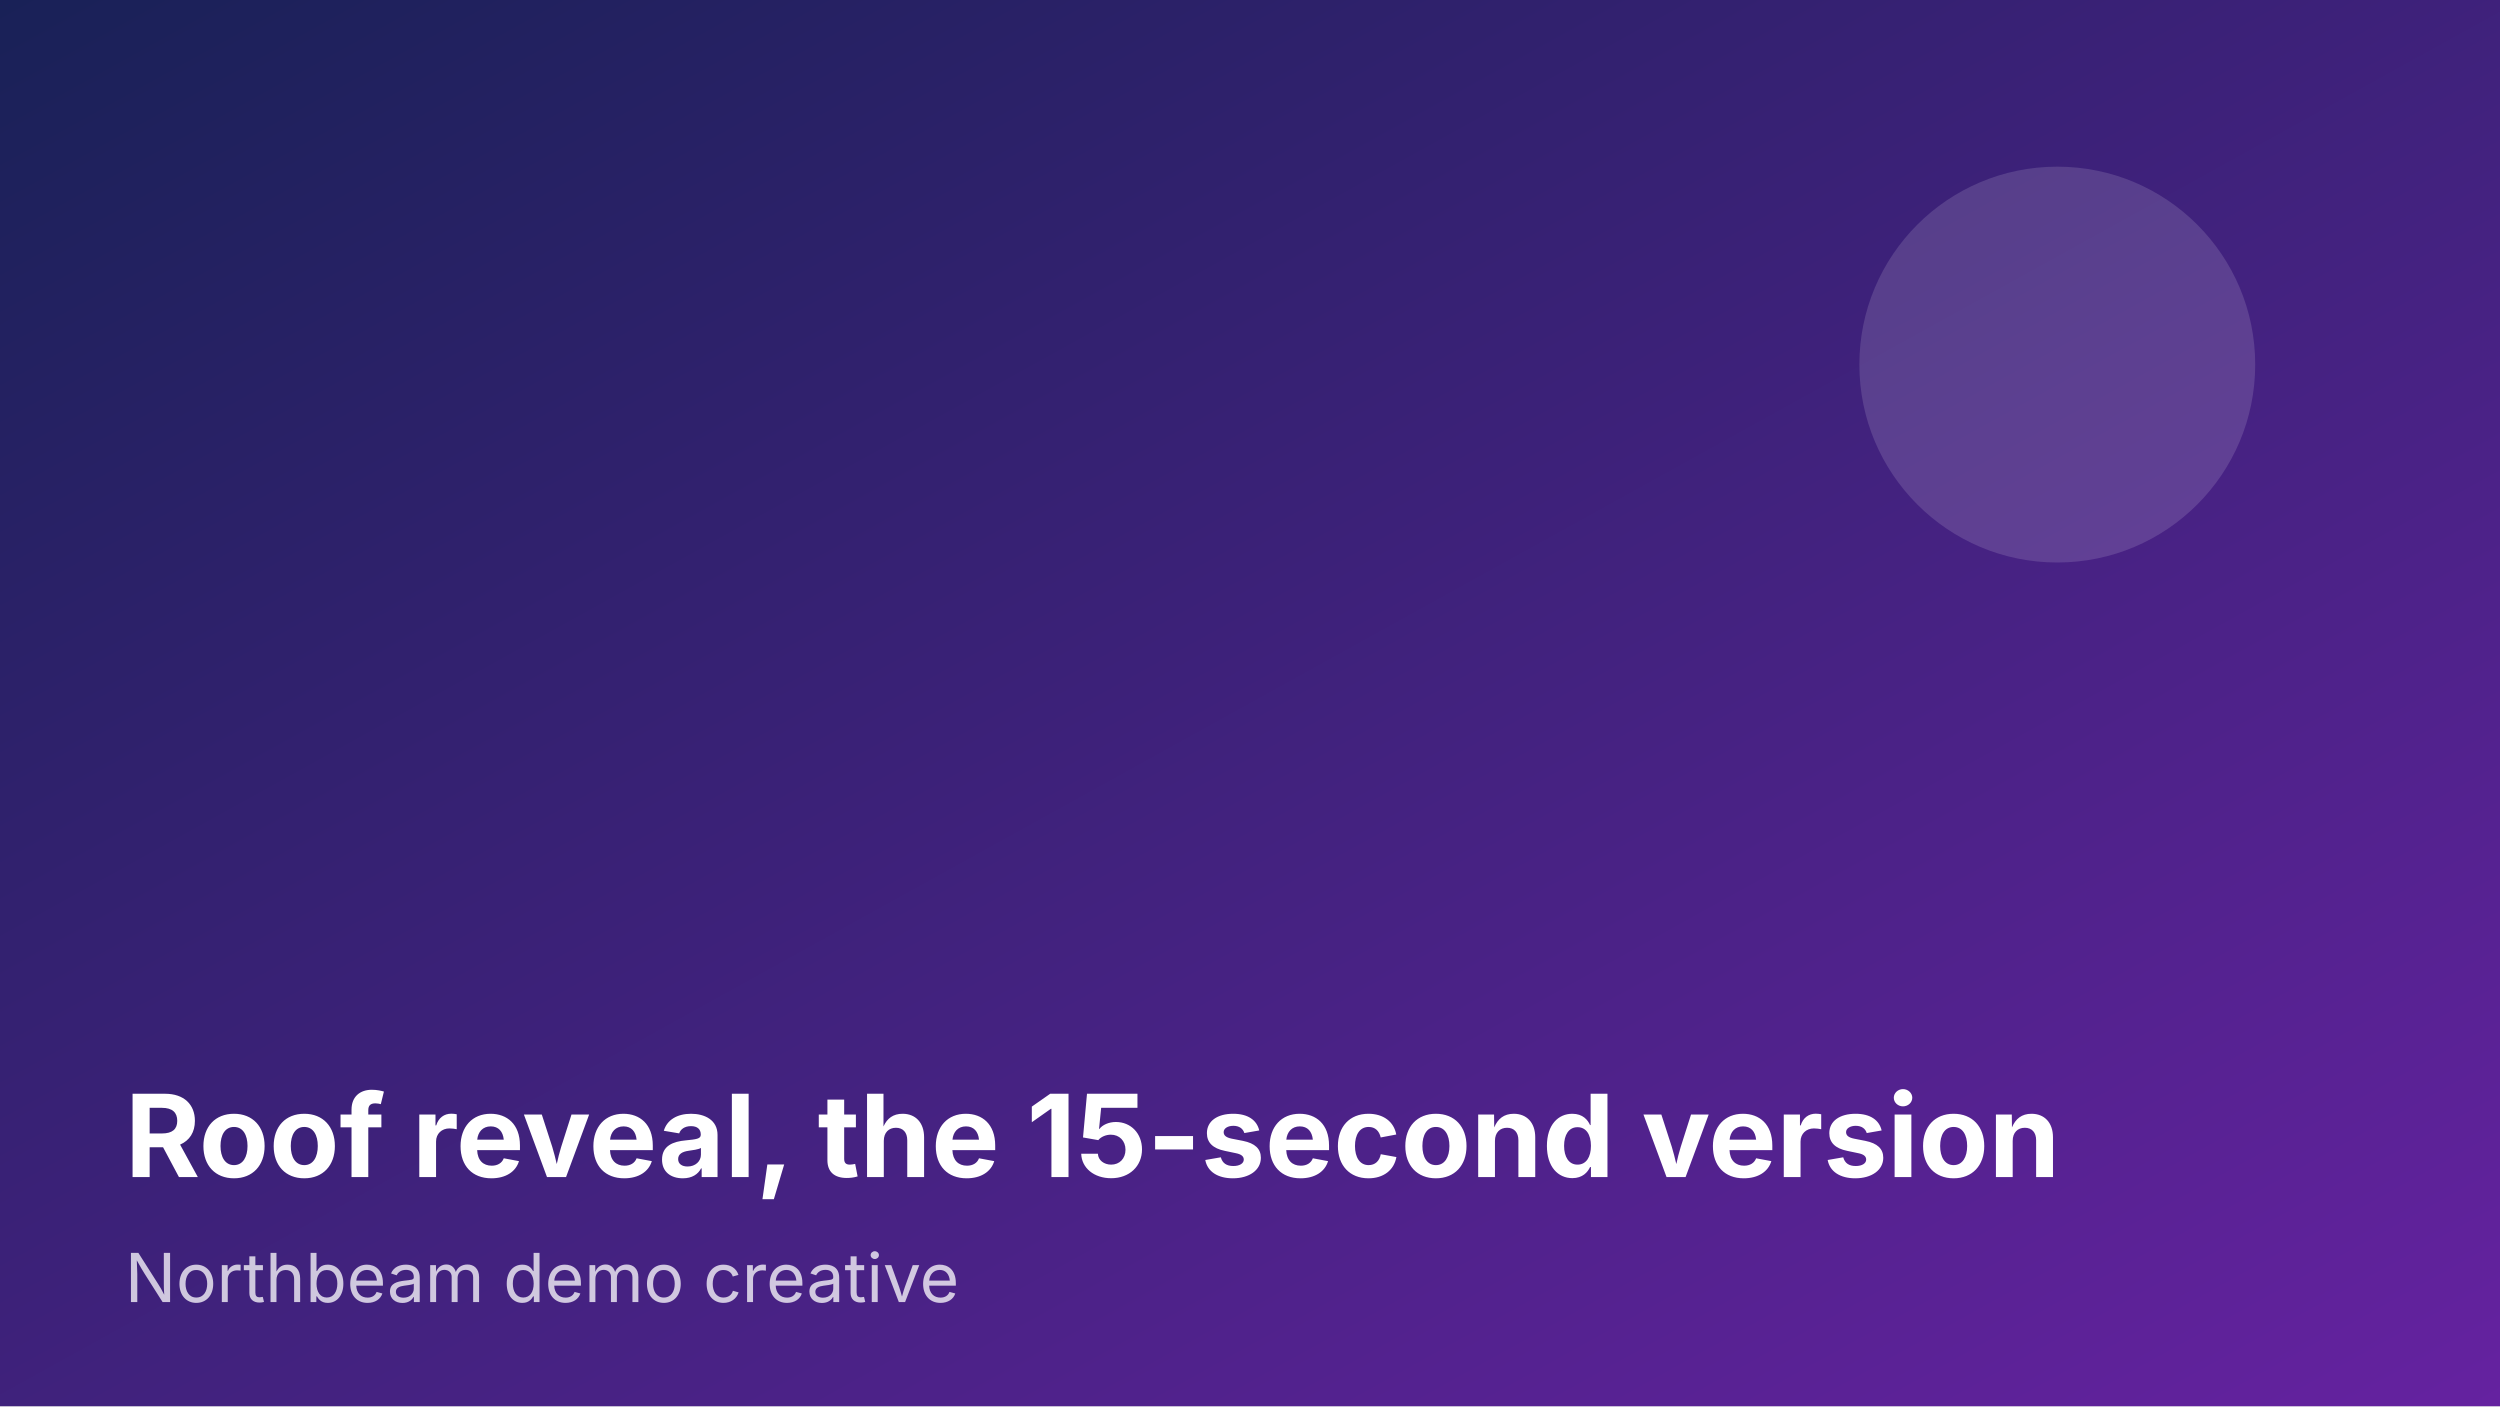
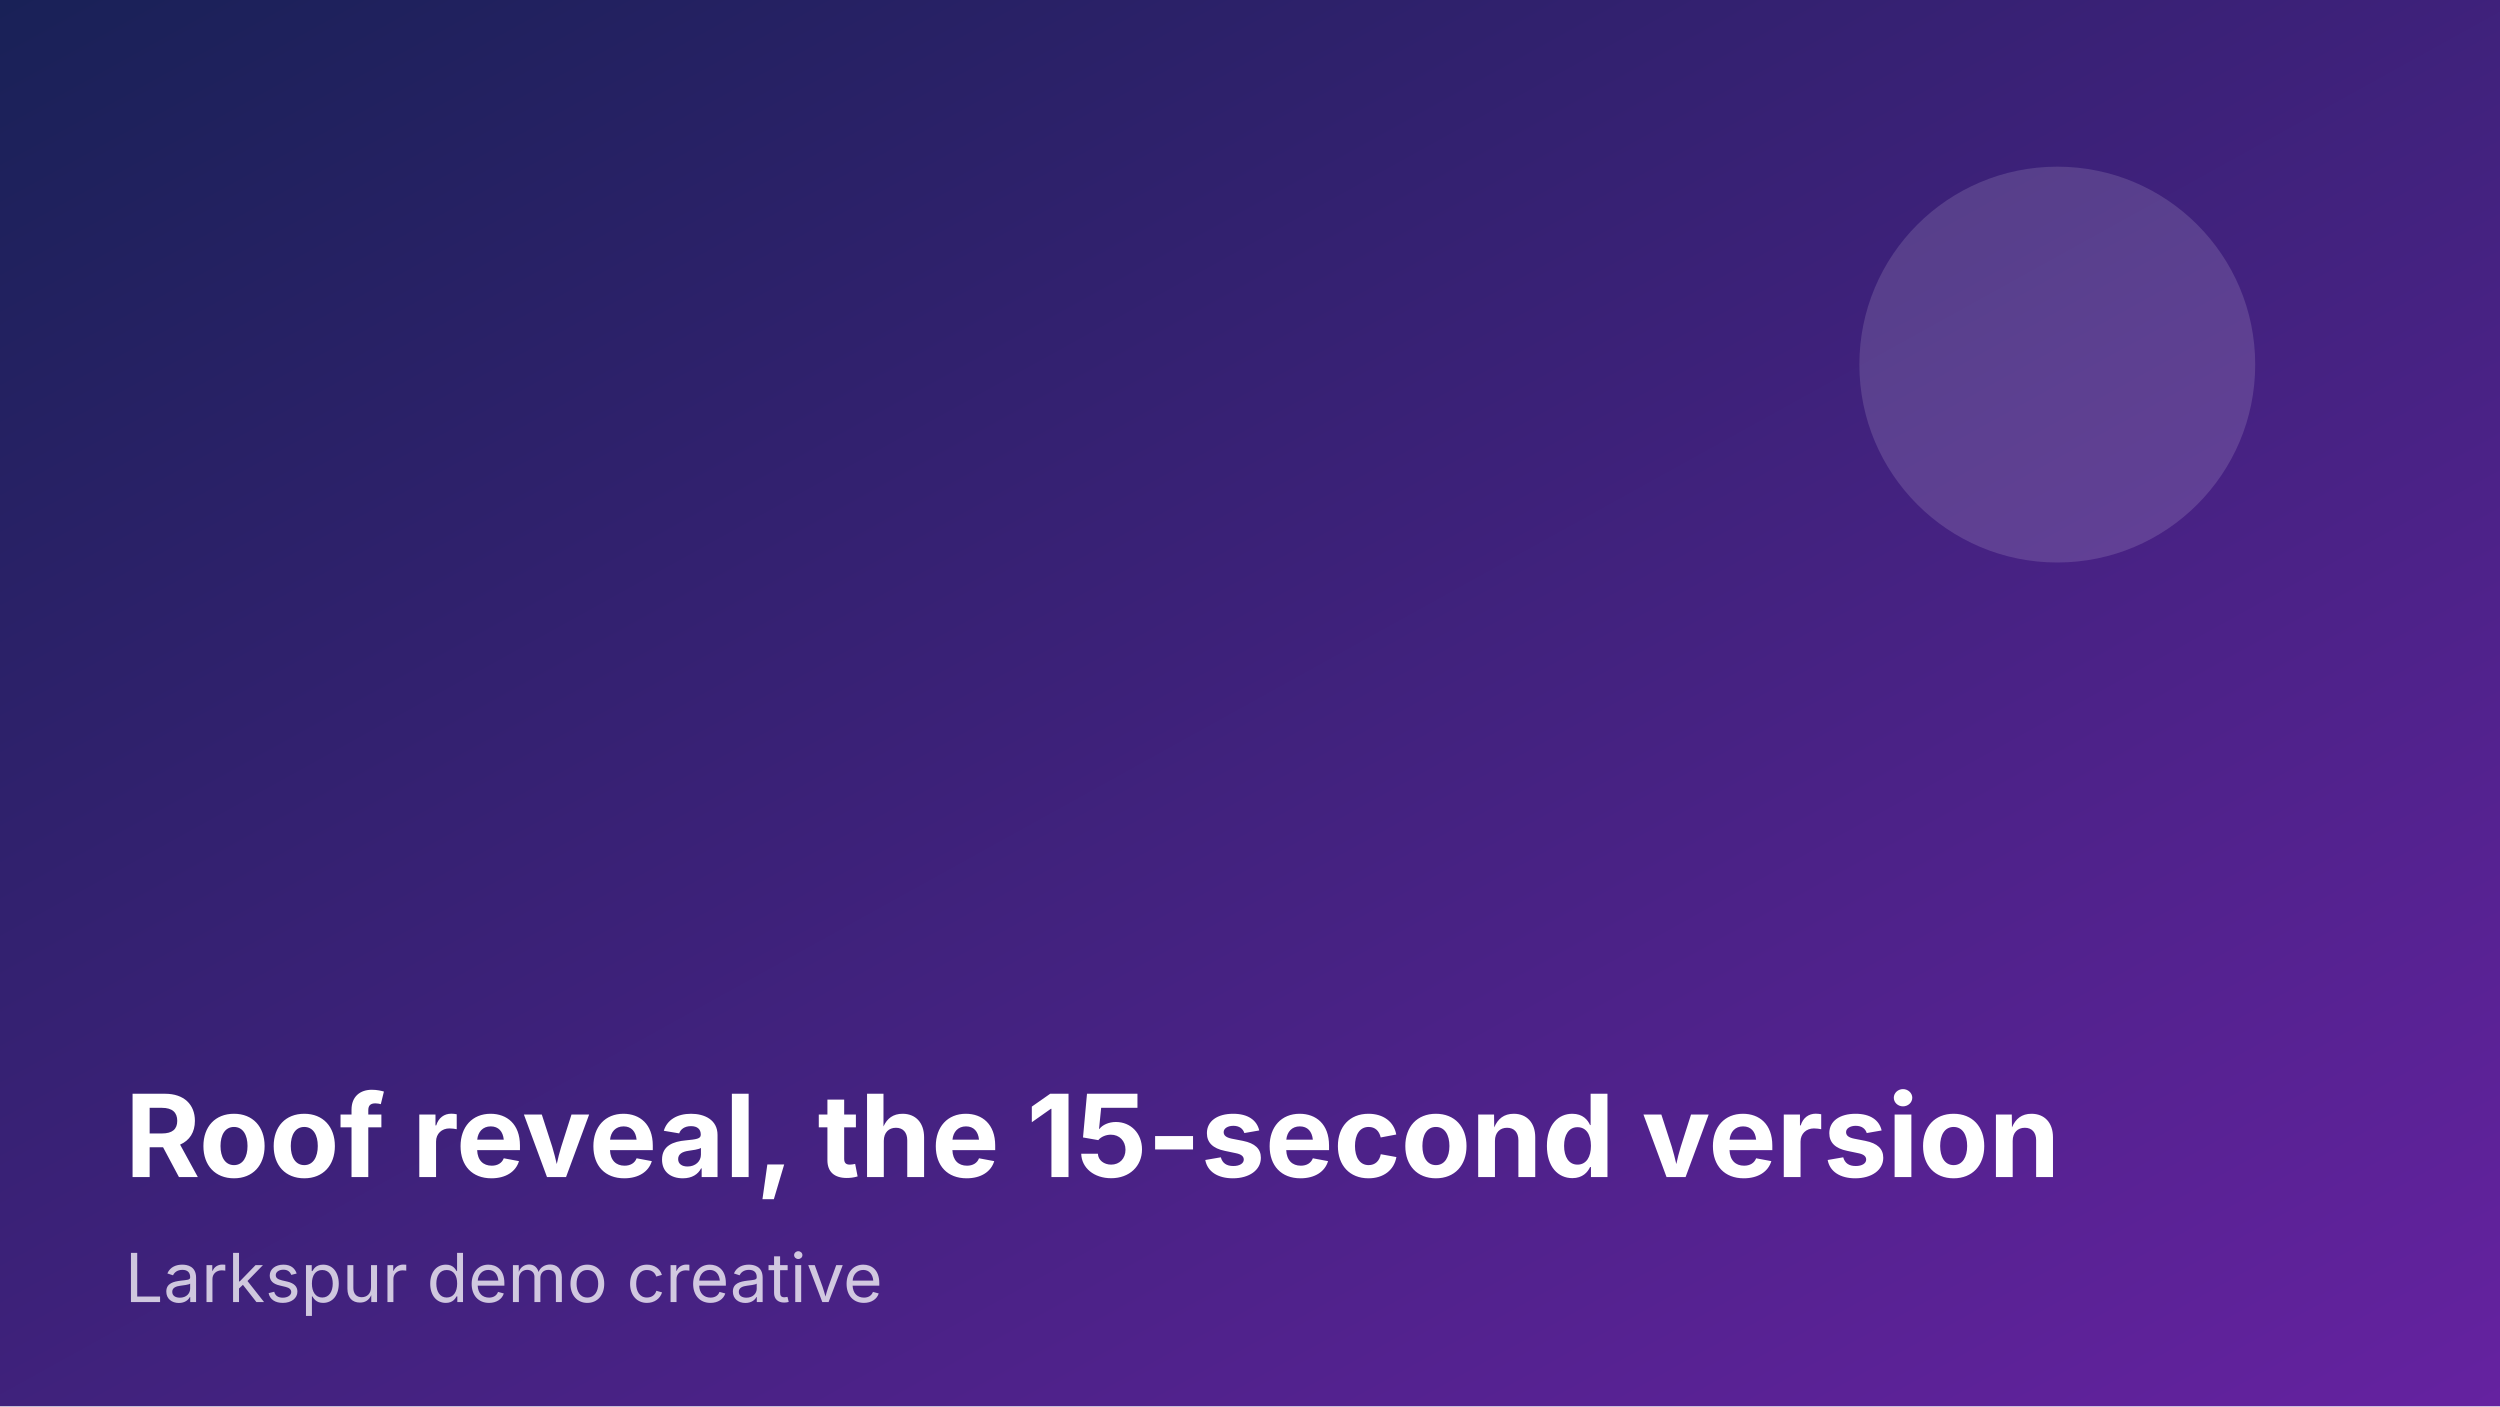
<svg xmlns="http://www.w3.org/2000/svg" width="480" height="270" viewBox="0 0 480 270">
  <defs>
    <linearGradient id="g" x1="0" y1="0" x2="1" y2="1">
      <stop offset="0" stop-color="hsl(232,55%,22%)" />
      <stop offset="1" stop-color="hsl(272,65%,38%)" />
    </linearGradient>
  </defs>
  <rect width="480" height="270" fill="url(#g)" />
  <circle cx="395" cy="70" r="38" fill="rgba(255,255,255,0.14)" />
  <text x="24" y="226" font-family="Inter, Arial, sans-serif" font-size="22" font-weight="700" fill="#ffffff">Roof reveal, the 15-second version</text>
-   <text x="24" y="250" font-family="Inter, Arial, sans-serif" font-size="13" fill="rgba(255,255,255,0.75)">Northbeam demo creative</text>
+   <text x="24" y="250" font-family="Inter, Arial, sans-serif" font-size="13" fill="rgba(255,255,255,0.75)">Larkspur demo creative</text>
</svg>
